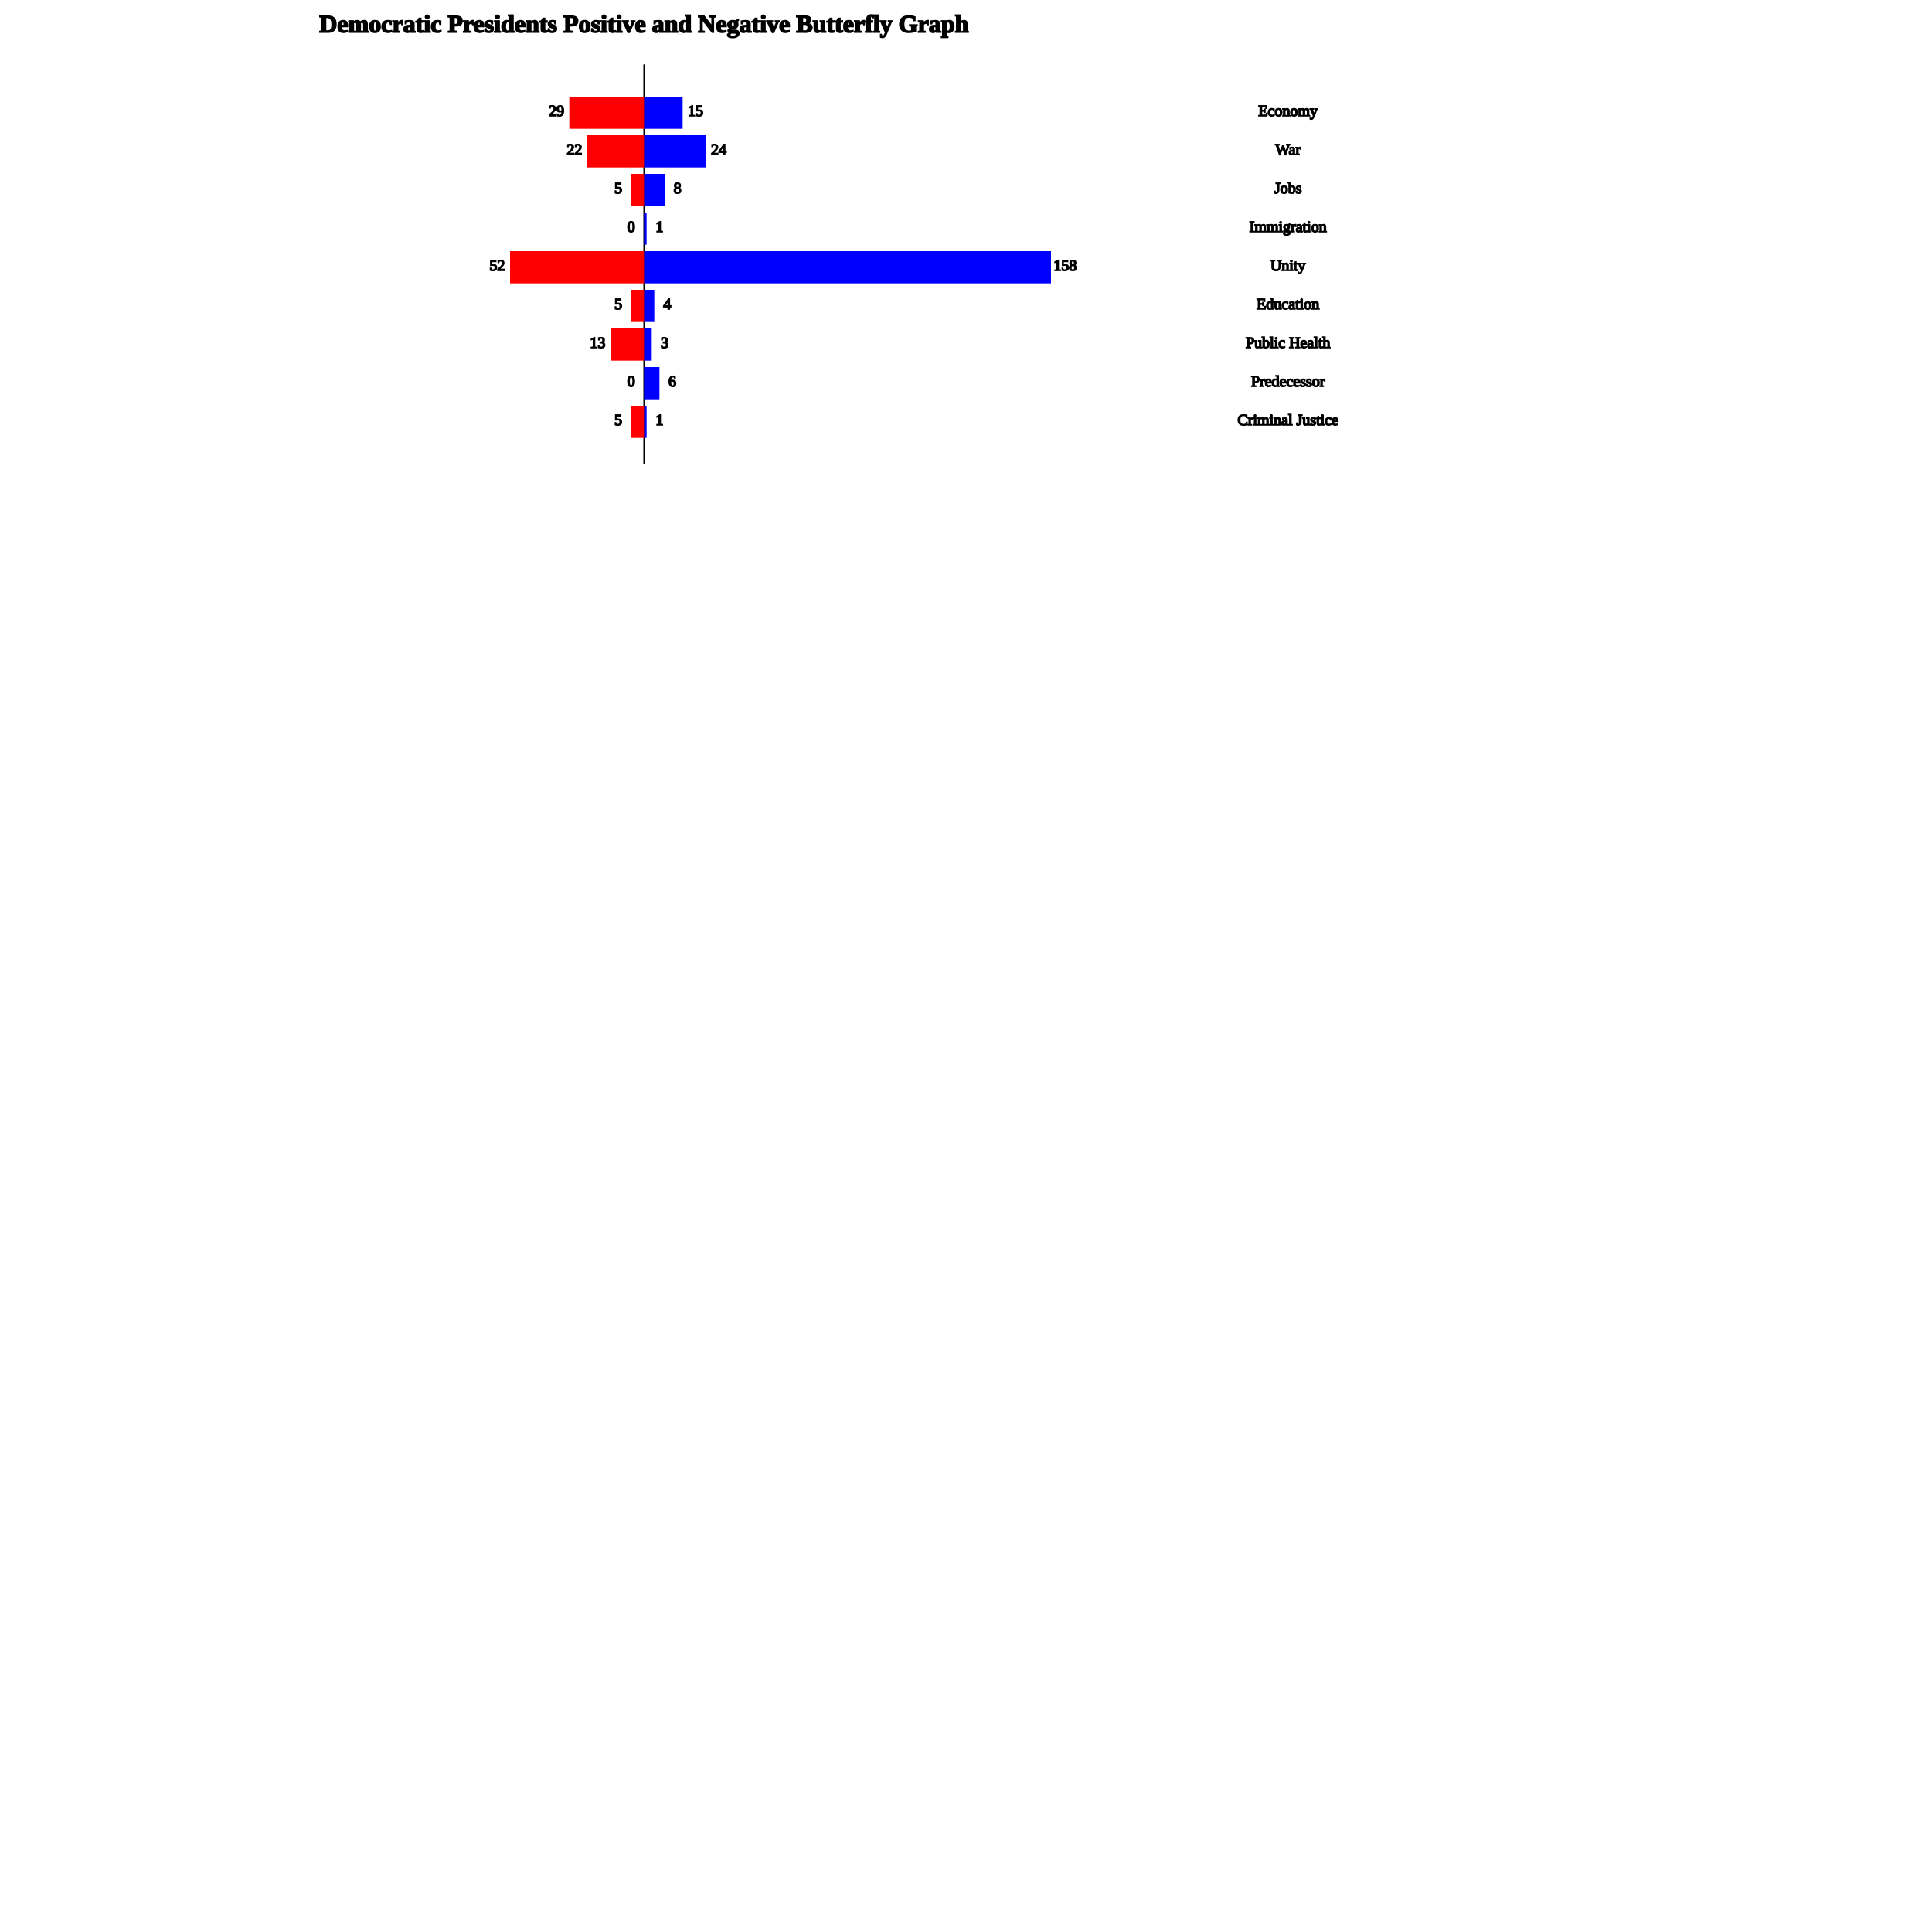
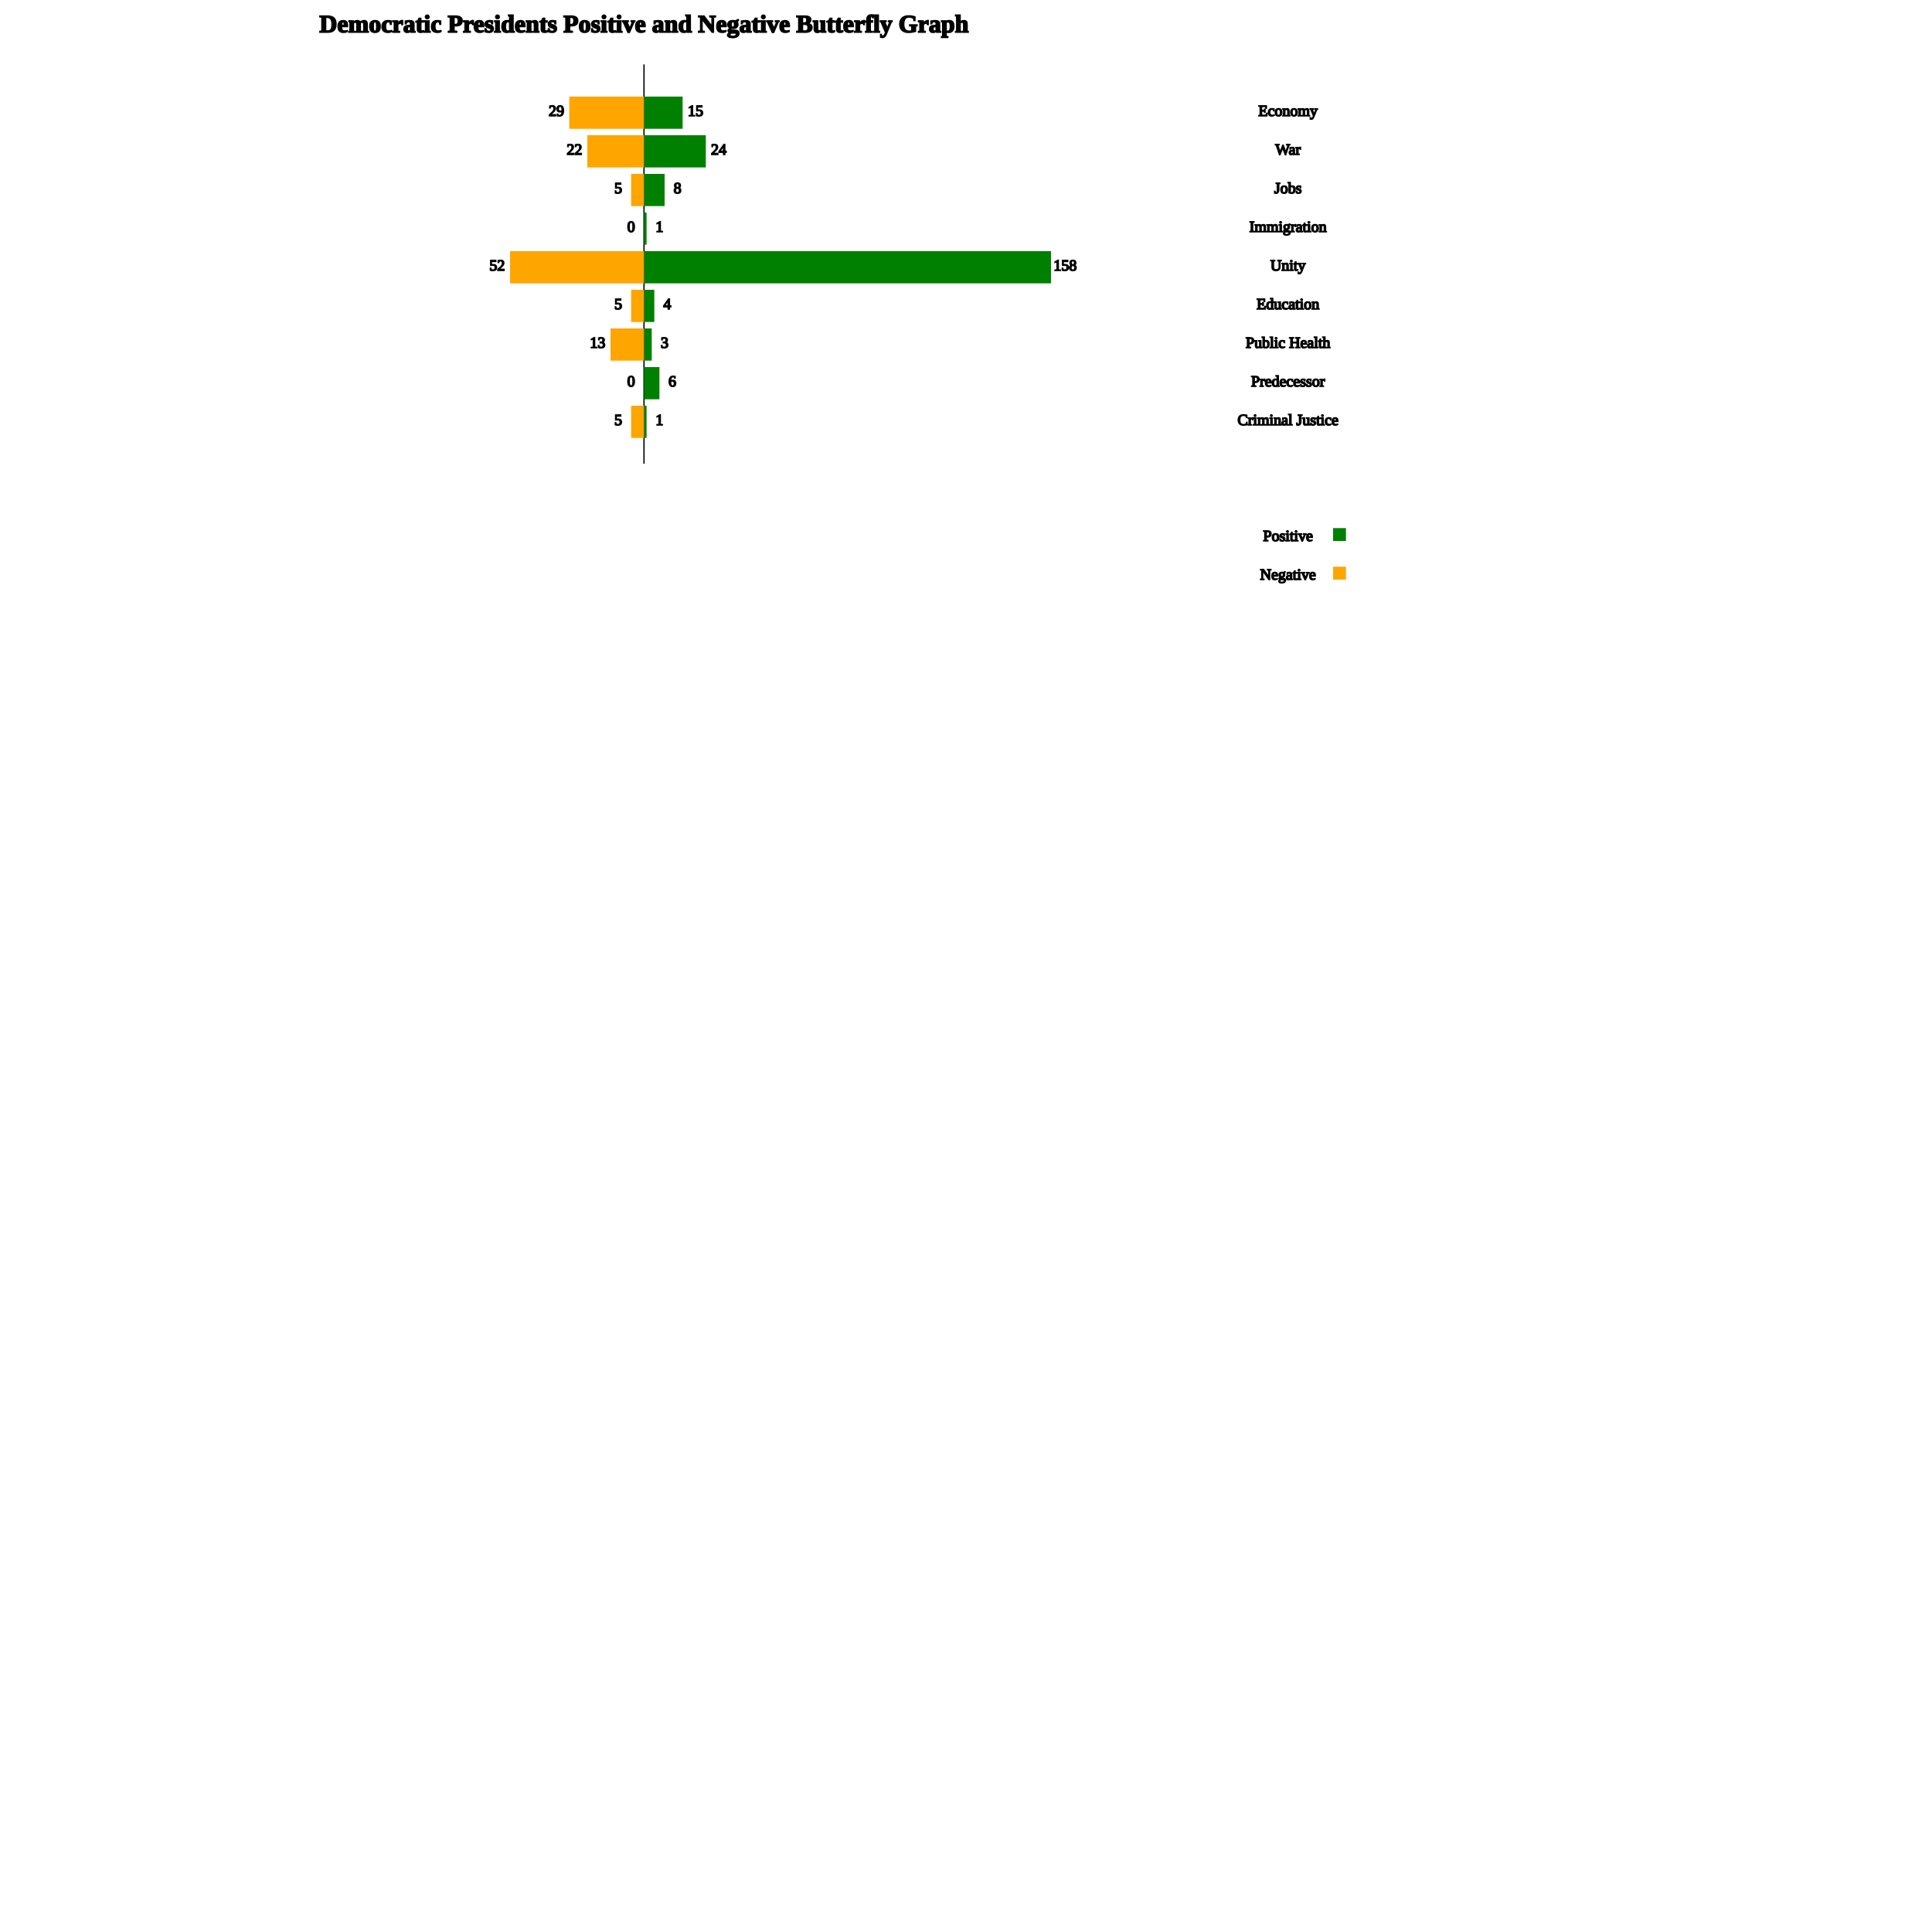
<svg xmlns="http://www.w3.org/2000/svg" height="1500" width="1500" viewBox="-100, -650, 1500, 1500">
  <text x="400" y="-625" text-anchor="middle" font-weight="bold" font-size="large" stroke="black">
                Democratic Presidents Positive and Negative Butterfly Graph
            </text>
  <line x1="400" x2="400" y1="-600" y2="-290" stroke="black" />
-   <rect x="400" y="-575" width="30" height="25" fill="blue" />
+   <rect x="400" y="-575" width="30" height="25" fill="green" />
  <text x="440" y="-560" stroke="black" text-anchor="middle">15</text>
-   <rect x="342" y="-575" width="58" height="25" fill="red" />
+   <rect x="342" y="-575" width="58" height="25" fill="orange" />
  <text x="332" y="-560" stroke="black" text-anchor="middle">29</text>
  <text x="900" y="-560" text-anchor="middle" stroke="black">
                Economy
            </text>
-   <rect x="400" y="-545" width="48" height="25" fill="blue" />
+   <rect x="400" y="-545" width="48" height="25" fill="green" />
  <text x="458" y="-530" stroke="black" text-anchor="middle">24</text>
-   <rect x="356" y="-545" width="44" height="25" fill="red" />
+   <rect x="356" y="-545" width="44" height="25" fill="orange" />
  <text x="346" y="-530" stroke="black" text-anchor="middle">22</text>
  <text x="900" y="-530" text-anchor="middle" stroke="black">
                War
            </text>
-   <rect x="400" y="-515" width="16" height="25" fill="blue" />
+   <rect x="400" y="-515" width="16" height="25" fill="green" />
  <text x="426" y="-500" stroke="black" text-anchor="middle">8</text>
-   <rect x="390" y="-515" width="10" height="25" fill="red" />
+   <rect x="390" y="-515" width="10" height="25" fill="orange" />
  <text x="380" y="-500" stroke="black" text-anchor="middle">5</text>
  <text x="900" y="-500" text-anchor="middle" stroke="black">
                Jobs
            </text>
-   <rect x="400" y="-485" width="2" height="25" fill="blue" />
+   <rect x="400" y="-485" width="2" height="25" fill="green" />
  <text x="412" y="-470" stroke="black" text-anchor="middle">1</text>
-   <rect x="400" y="-485" width="0" height="25" fill="red" />
+   <rect x="400" y="-485" width="0" height="25" fill="orange" />
  <text x="390" y="-470" stroke="black" text-anchor="middle">0</text>
  <text x="900" y="-470" text-anchor="middle" stroke="black">
                Immigration
            </text>
-   <rect x="400" y="-455" width="316" height="25" fill="blue" />
+   <rect x="400" y="-455" width="316" height="25" fill="green" />
  <text x="727" y="-440" stroke="black" text-anchor="middle">158</text>
-   <rect x="296" y="-455" width="104" height="25" fill="red" />
+   <rect x="296" y="-455" width="104" height="25" fill="orange" />
  <text x="286" y="-440" stroke="black" text-anchor="middle">52</text>
  <text x="900" y="-440" text-anchor="middle" stroke="black">
                Unity
            </text>
-   <rect x="400" y="-425" width="8" height="25" fill="blue" />
+   <rect x="400" y="-425" width="8" height="25" fill="green" />
  <text x="418" y="-410" stroke="black" text-anchor="middle">4</text>
-   <rect x="390" y="-425" width="10" height="25" fill="red" />
+   <rect x="390" y="-425" width="10" height="25" fill="orange" />
  <text x="380" y="-410" stroke="black" text-anchor="middle">5</text>
  <text x="900" y="-410" text-anchor="middle" stroke="black">
                Education
            </text>
-   <rect x="400" y="-395" width="6" height="25" fill="blue" />
+   <rect x="400" y="-395" width="6" height="25" fill="green" />
  <text x="416" y="-380" stroke="black" text-anchor="middle">3</text>
-   <rect x="374" y="-395" width="26" height="25" fill="red" />
+   <rect x="374" y="-395" width="26" height="25" fill="orange" />
  <text x="364" y="-380" stroke="black" text-anchor="middle">13</text>
  <text x="900" y="-380" text-anchor="middle" stroke="black">
                Public Health
            </text>
-   <rect x="400" y="-365" width="12" height="25" fill="blue" />
+   <rect x="400" y="-365" width="12" height="25" fill="green" />
  <text x="422" y="-350" stroke="black" text-anchor="middle">6</text>
-   <rect x="400" y="-365" width="0" height="25" fill="red" />
+   <rect x="400" y="-365" width="0" height="25" fill="orange" />
  <text x="390" y="-350" stroke="black" text-anchor="middle">0</text>
  <text x="900" y="-350" text-anchor="middle" stroke="black">
                Predecessor
            </text>
-   <rect x="400" y="-335" width="2" height="25" fill="blue" />
+   <rect x="400" y="-335" width="2" height="25" fill="green" />
  <text x="412" y="-320" stroke="black" text-anchor="middle">1</text>
-   <rect x="390" y="-335" width="10" height="25" fill="red" />
+   <rect x="390" y="-335" width="10" height="25" fill="orange" />
  <text x="380" y="-320" stroke="black" text-anchor="middle">5</text>
  <text x="900" y="-320" text-anchor="middle" stroke="black">
                Criminal Justice
            </text>
+   <text x="900" y="-230" text-anchor="middle" stroke="black">
+                 Positive
+             </text>
+   <rect x="935" y="-240" width="10" height="10" fill="green" />
+   <text x="900" y="-200" text-anchor="middle" stroke="black">
+                 Negative
+             </text>
+   <rect x="935" y="-210" width="10" height="10" fill="orange" />
</svg>
